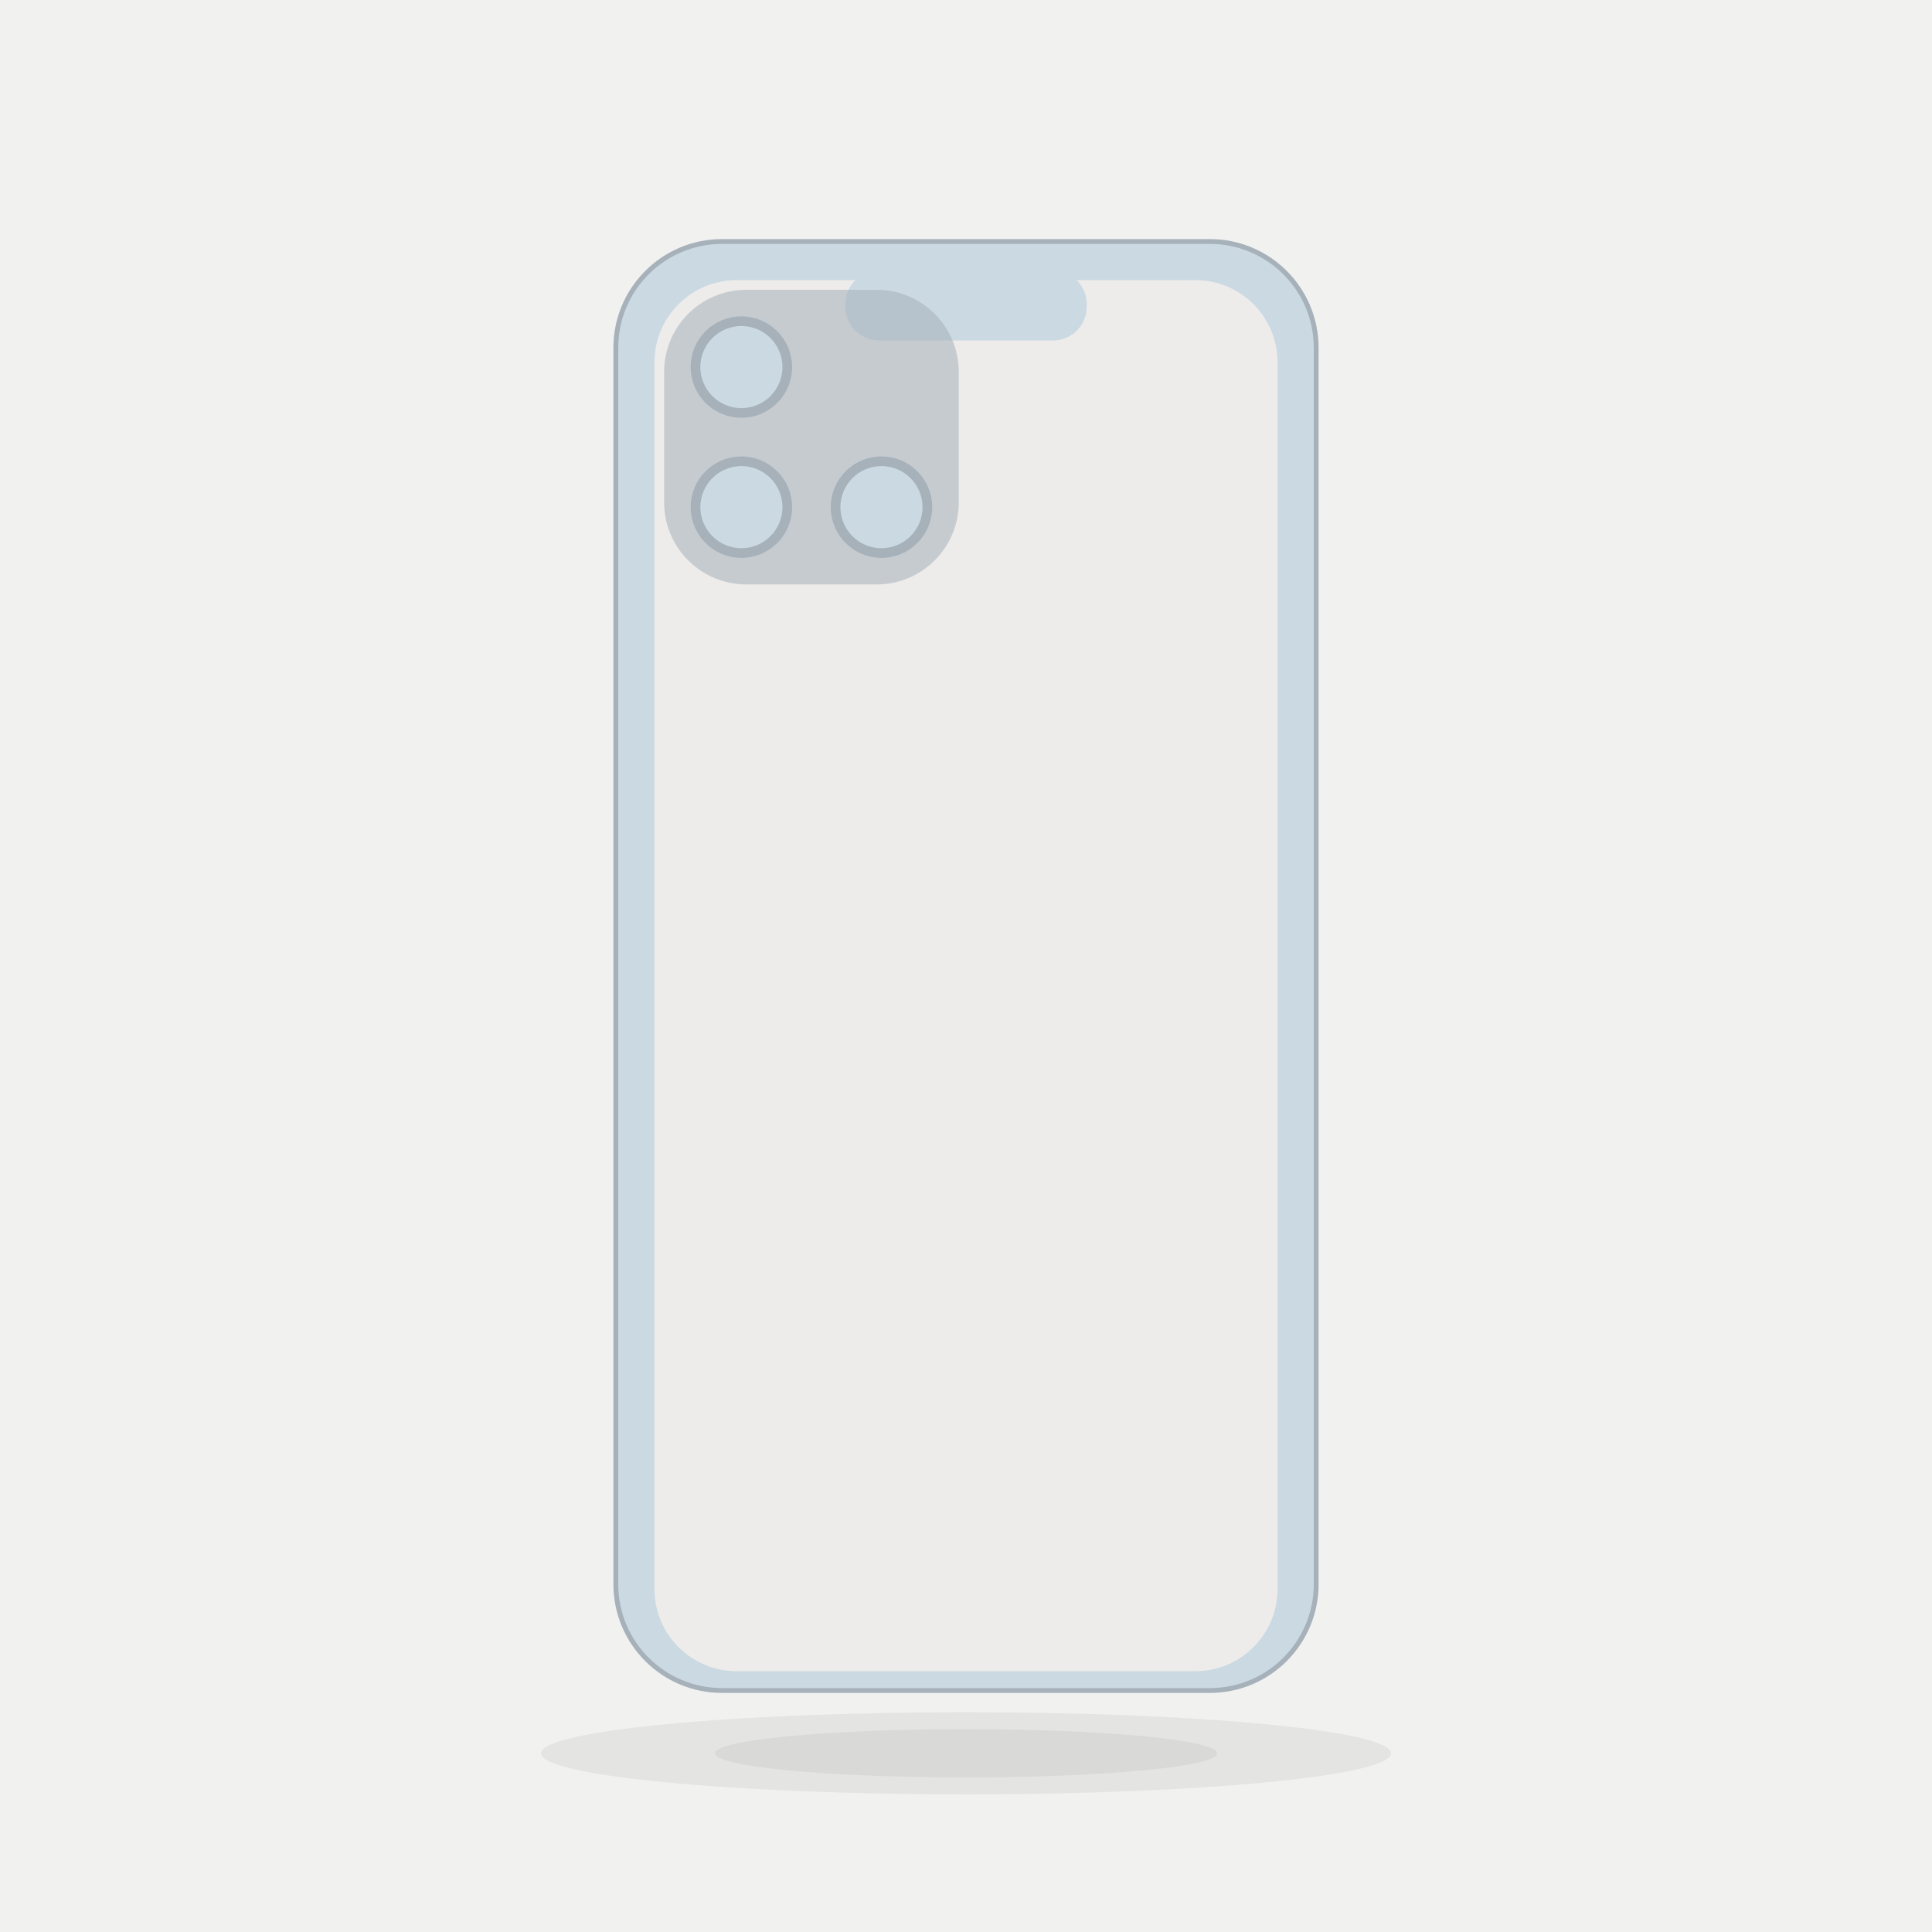
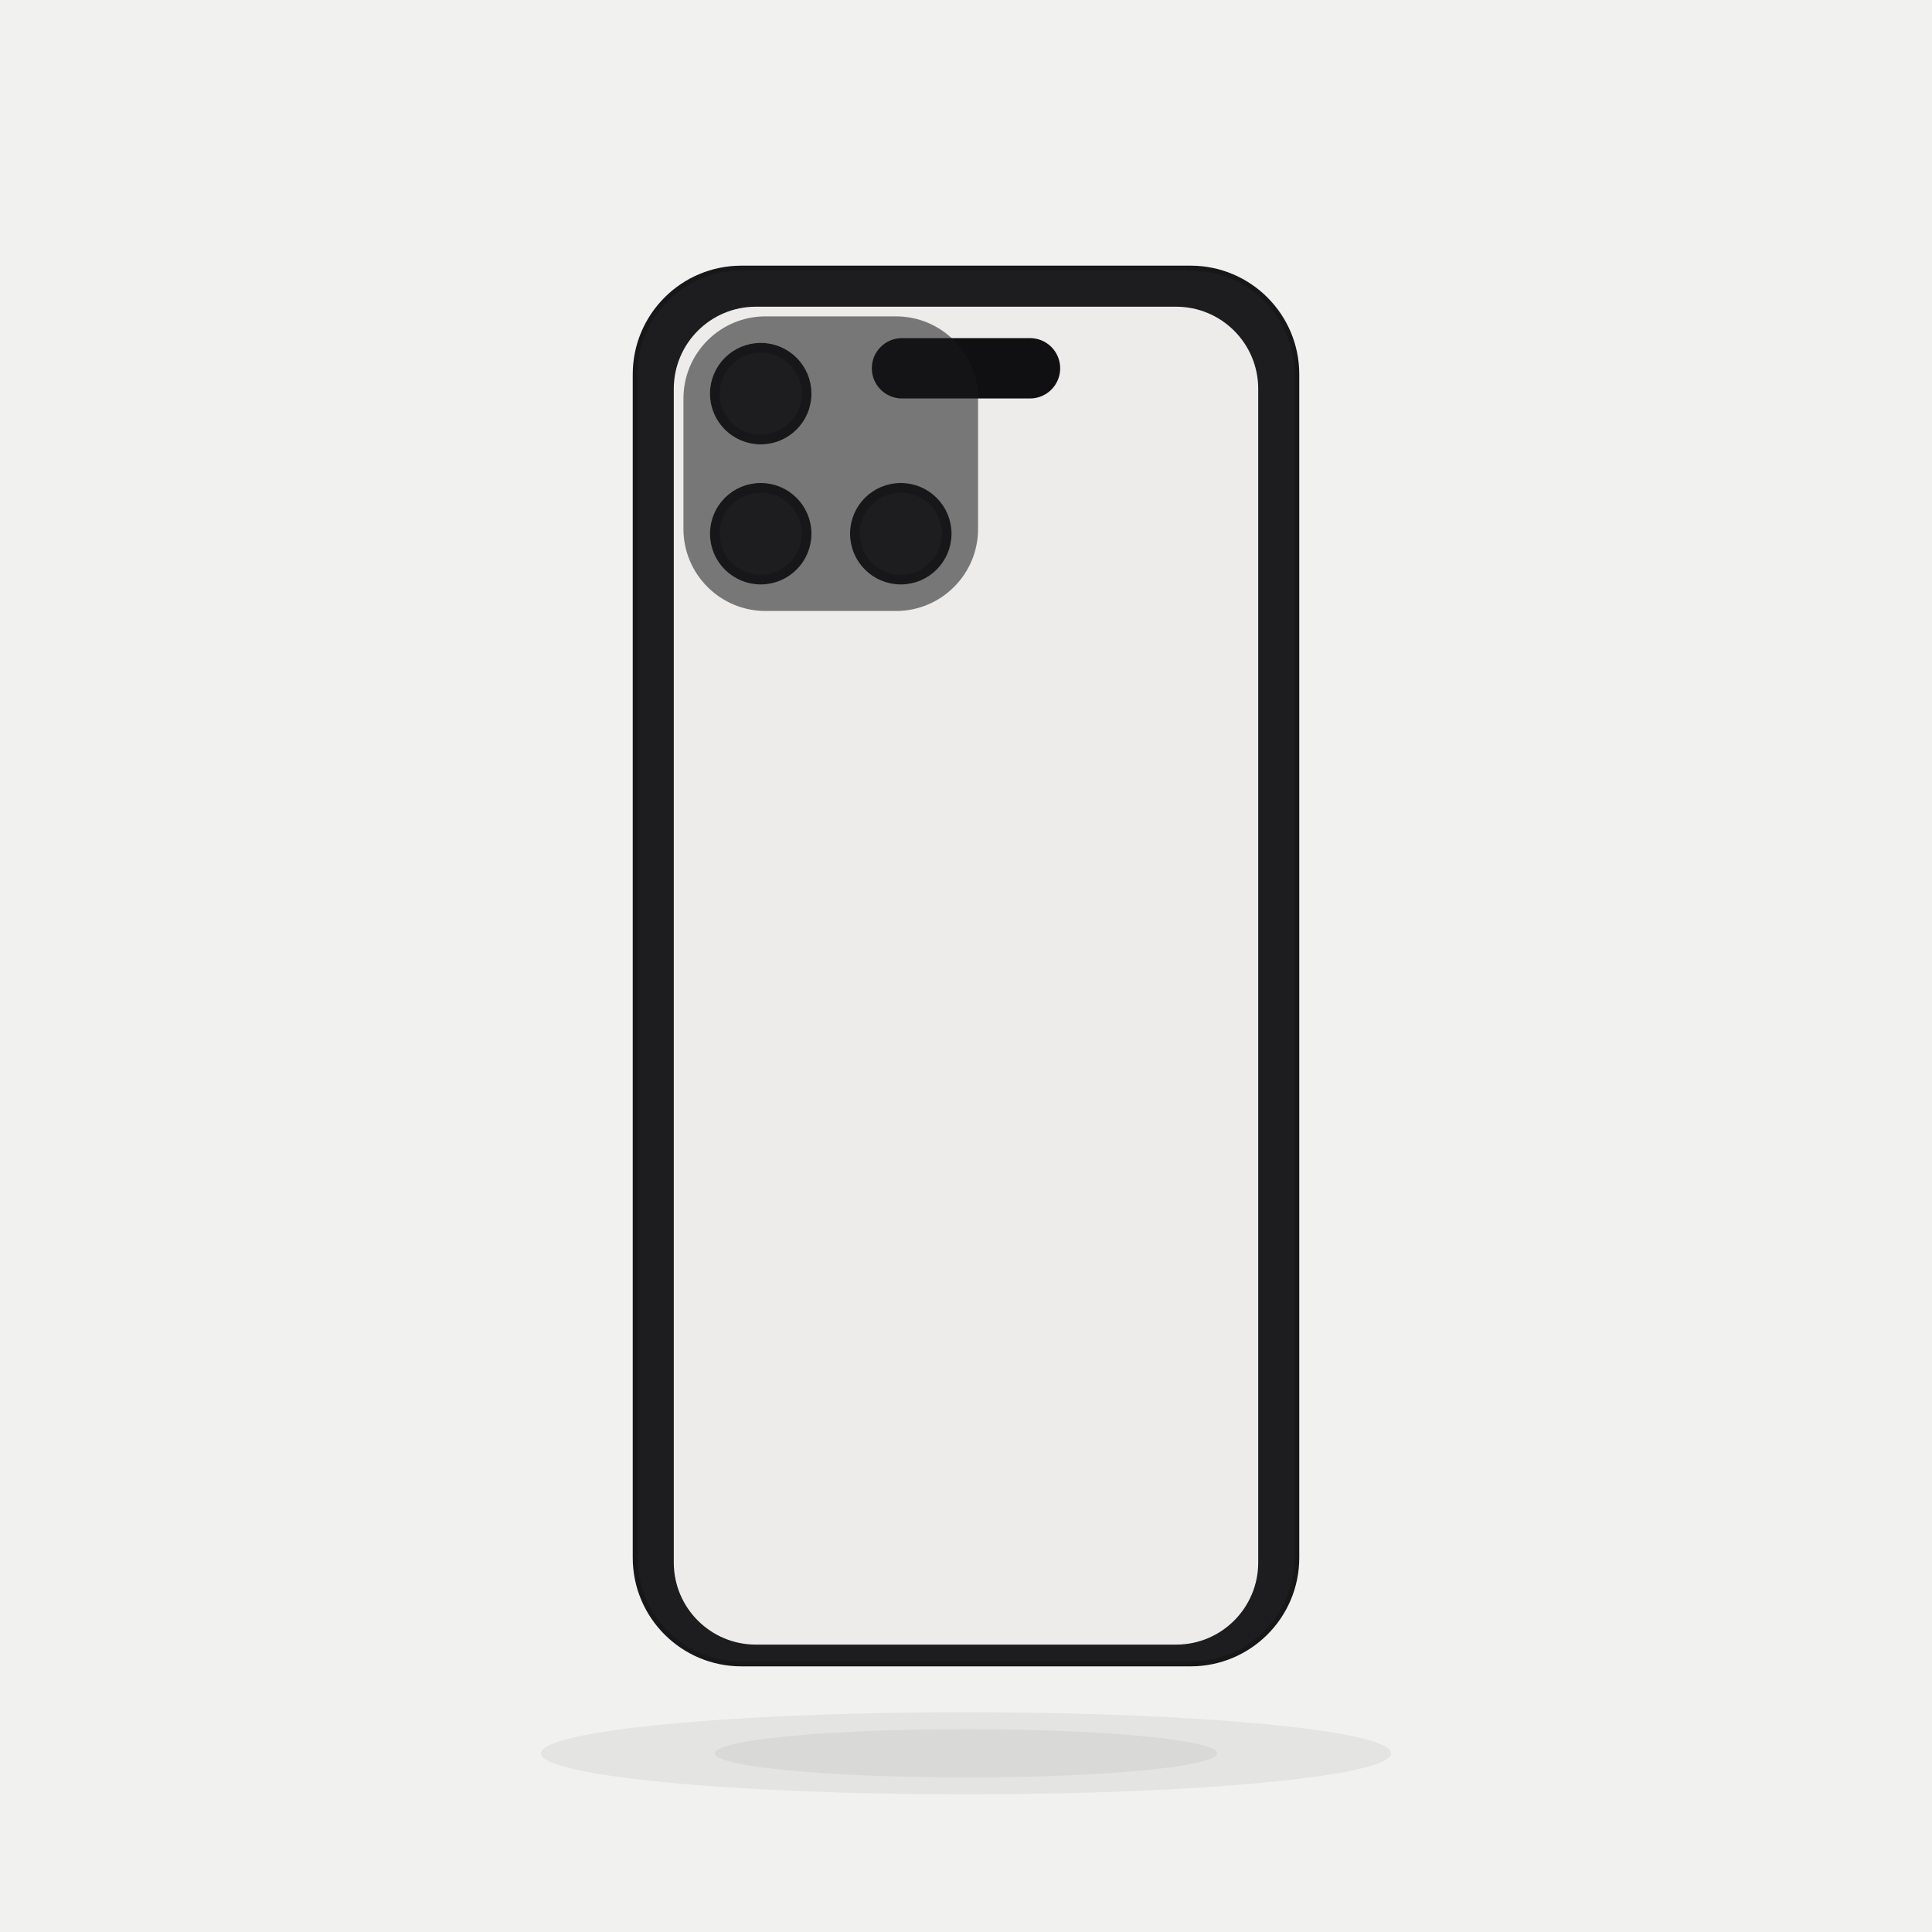
- <svg xmlns="http://www.w3.org/2000/svg" viewBox="0 0 800 800" width="800" height="800" role="img" aria-label="iPhone 13 Pro Max 128 GB Celeste">
+ <svg xmlns="http://www.w3.org/2000/svg" viewBox="0 0 800 800" width="800" height="800" role="img" aria-label="iPhone 14 Pro 128 GB">
  <rect width="800" height="800" fill="#F1F1F0" />
  <ellipse cx="400" cy="726" rx="176" ry="17" fill="#000" opacity=".055" />
  <ellipse cx="400" cy="726" rx="104" ry="10" fill="#000" opacity=".05" />
-   <rect x="255.0" y="100.0" width="290" height="600" rx="44" fill="#CBD9E3" stroke="#A6B1BA" stroke-width="2" />
-   <rect x="271.0" y="116.0" width="258" height="576" rx="34" fill="#EDECEA" />
-   <rect x="350" y="112.0" width="100" height="29" rx="14" fill="#CBD9E3" />
-   <rect x="275.0" y="120.0" width="122" height="122" rx="34" fill="#A6B1BA" opacity=".55" />
-   <circle cx="307.0" cy="152.0" r="19" fill="#CBD9E3" stroke="#A6B1BA" stroke-width="4" />
-   <circle cx="307.0" cy="210.0" r="19" fill="#CBD9E3" stroke="#A6B1BA" stroke-width="4" />
-   <circle cx="365.0" cy="210.0" r="19" fill="#CBD9E3" stroke="#A6B1BA" stroke-width="4" />
+   <rect x="263.0" y="111.0" width="274" height="578" rx="44" fill="#1D1D1F" stroke="#171719" stroke-width="2" />
+   <rect x="279.0" y="127.0" width="242" height="554" rx="34" fill="#EDECEA" />
+   <rect x="361" y="140.0" width="78" height="25" rx="12.5" fill="#101012" />
+   <rect x="283.0" y="131.0" width="122" height="122" rx="34" fill="#171719" opacity=".55" />
+   <circle cx="315.0" cy="163.0" r="19" fill="#1D1D1F" stroke="#171719" stroke-width="4" />
+   <circle cx="315.0" cy="221.0" r="19" fill="#1D1D1F" stroke="#171719" stroke-width="4" />
+   <circle cx="373.0" cy="221.0" r="19" fill="#1D1D1F" stroke="#171719" stroke-width="4" />
</svg>
